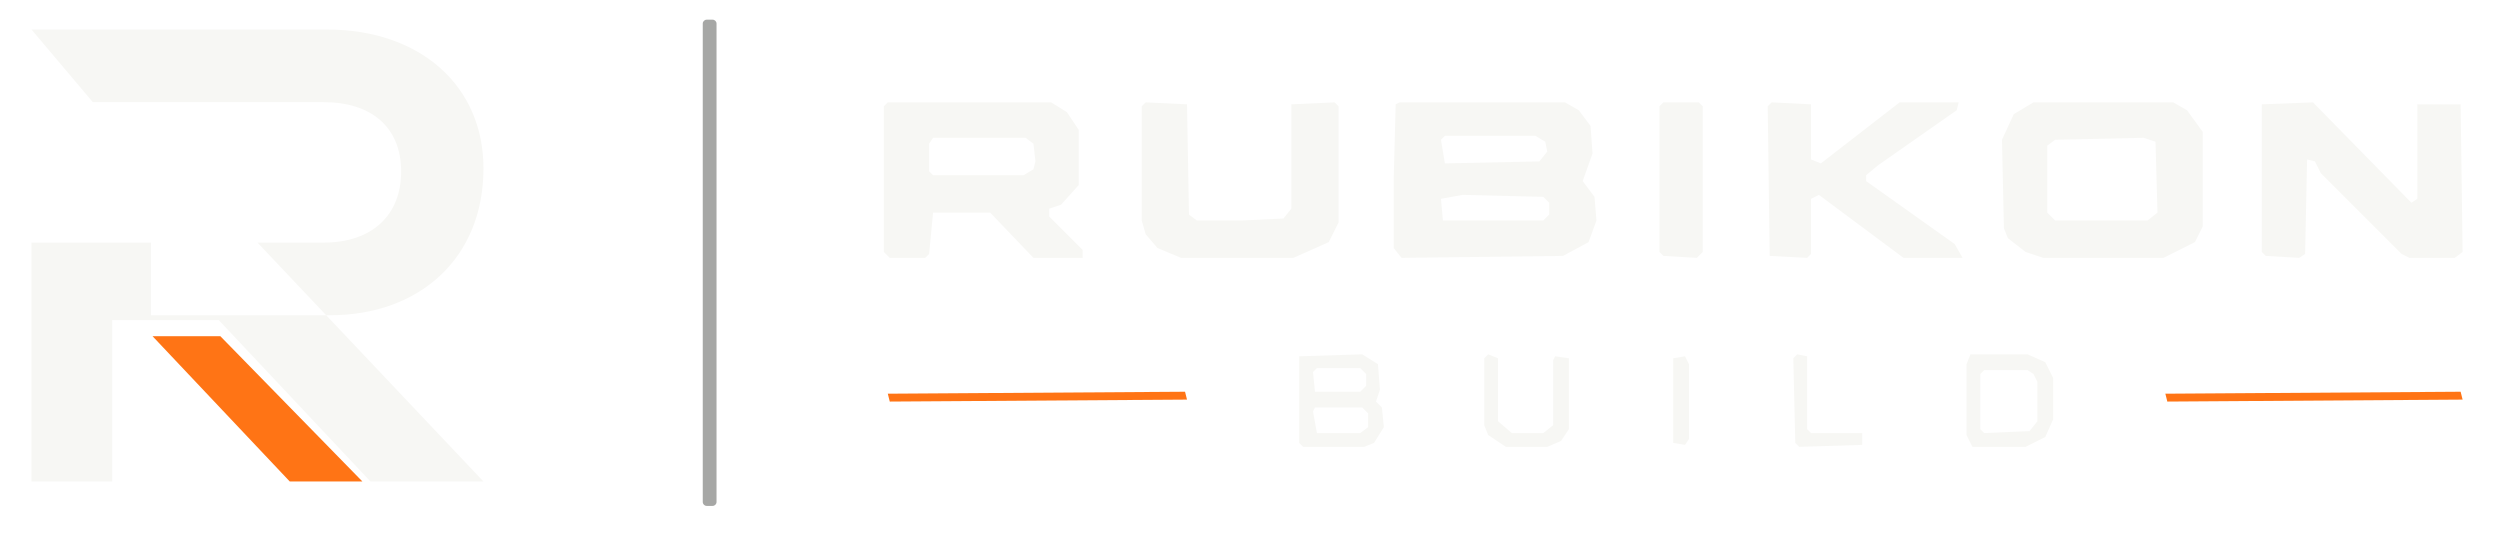
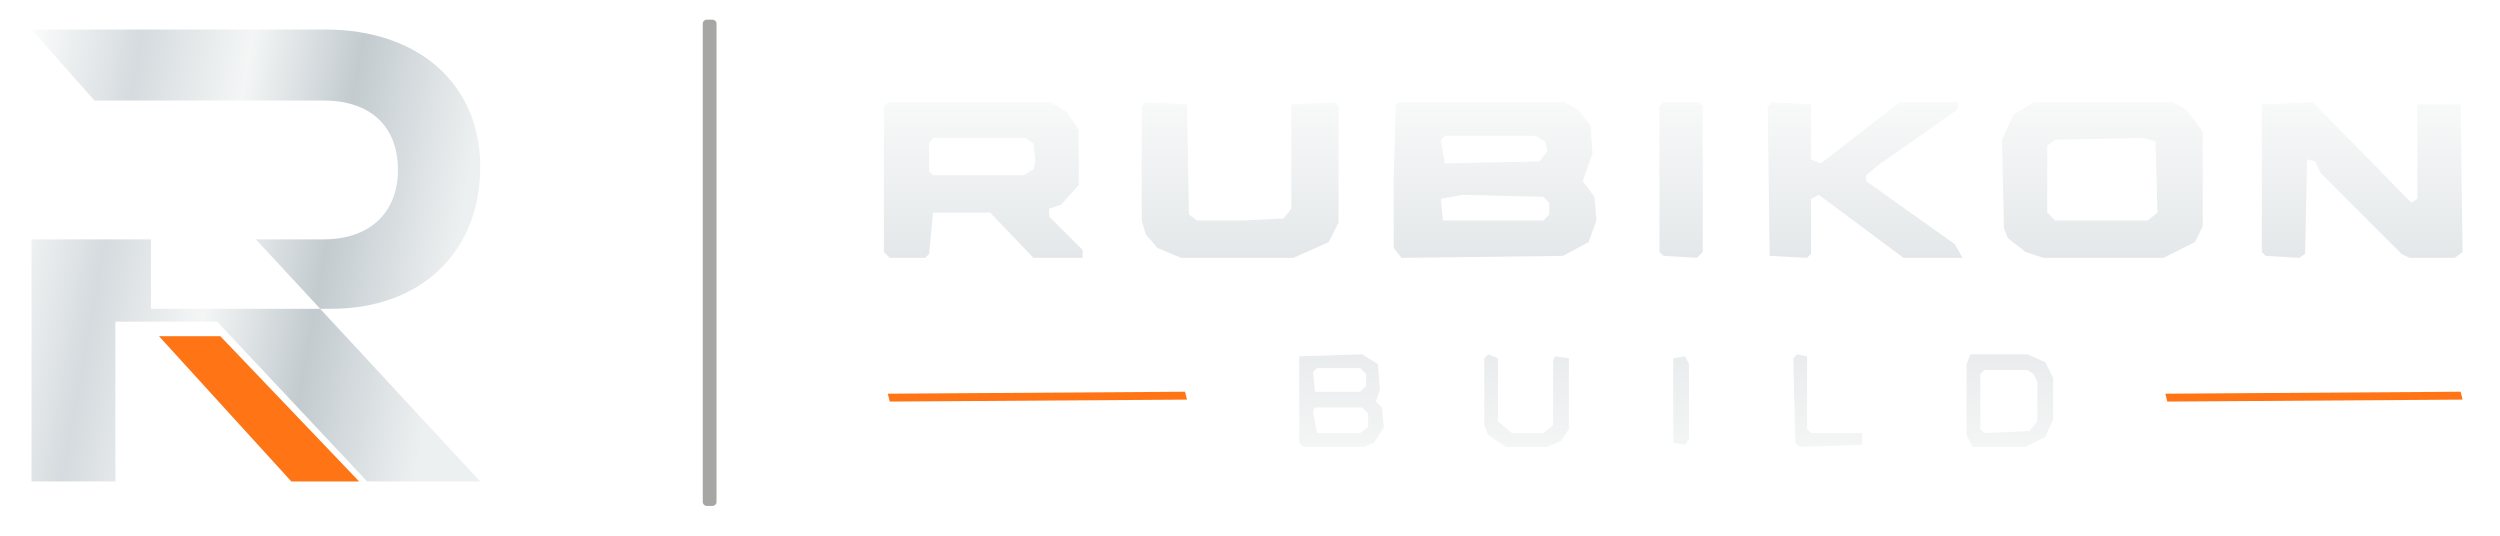
<svg xmlns="http://www.w3.org/2000/svg" width="1270" height="272" viewBox="72 88 1270 272" fill-rule="evenodd" role="img" aria-label="RUBIKON BUILD">
+   <defs>
+     <linearGradient id="mark-steel" x1="0" y1="0" x2="1" y2=".18">
+       <stop offset="0" stop-color="#FBFCFC" />
+       <stop offset=".24" stop-color="#D5DBDE" />
+       <stop offset=".48" stop-color="#F4F6F6" />
+       <stop offset=".72" stop-color="#C3CBCF" />
+       <stop offset="1" stop-color="#EDF0F1" />
+     </linearGradient>
+     <linearGradient id="word-steel" x1="0" y1="0" x2="0" y2="1">
+       <stop stop-color="#F8F9F9" />
+       <stop offset=".52" stop-color="#E1E5E7" />
+       <stop offset="1" stop-color="#F4F5F5" />
+     </linearGradient>
+   </defs>
  <g transform="translate(88 103) scale(.82)">
-     <path fill="#F7F7F4" d="M0 0H183C241 0 280 35 280 86C280 142 240 177 185 177H74V132H181C211 132 229 115 229 88C229 60 210 45 181 45H38ZM0 132H140L280 280H210L116 180H50V280H0Z" />
-     <path fill="#FF7415" d="M75 190H117L205 280H160Z" />
+     <path fill="url(#mark-steel)" d="M0 0H182C240 0 278 34 278 85C278 139 240 173 186 173H74V130H181C210 130 227 113 227 87C227 59 209 44 181 44H39ZM0 130H139L278 280H208L115 181H52V280H0Z" />
+     <path fill="#FF7415" d="M79 190H117L203 280H161Z" />
  </g>
  <rect x="429" y="98" width="7" height="247" rx="2" fill="#A6A7A5" />
-   <path fill="#F7F7F4" d="M521 142L523 140L606 140L614 145L620 154L620 182L611 192L605 194L605 198L622 215L622 219L597 219L575 196L546 196L544 217L542 219L524 219L521 216ZM544 161L544 175L546 177L592 177L597 174L598 170L597 161L593 158L546 158ZM652 142L654 140L675 141L676 197L680 200L703 200L724 199L728 194L728 141L750 140L752 142L752 201L747 211L729 219L672 219L660 214L654 207L652 200ZM732 269L764 268L772 273L773 286L771 292L774 295L775 305L770 313L765 315L734 315L732 313ZM739 277L740 287L763 287L766 284L766 278L763 275L741 275ZM739 297L741 308L763 308L767 305L767 298L764 295L740 295ZM780 179L781 141L783 140L867 140L874 144L880 152L881 166L876 180L882 188L883 200L879 211L866 218L784 219L780 214ZM804 159L806 171L854 170L858 165L857 160L852 157L806 157ZM804 189L805 200L856 200L859 197L859 191L856 188L815 187ZM826 270L828 268L833 270L833 302L840 308L856 308L861 304L861 271L862 269L869 270L869 306L865 312L858 315L837 315L828 309L826 304ZM915 142L917 140L935 140L937 142L937 216L934 219L917 218L915 216ZM922 270L928 269L930 273L930 311L928 314L922 313ZM970 142L972 140L992 141L992 169L997 171L1037 140L1067 140L1066 144L1026 172L1020 177L1020 180L1065 212L1069 219L1039 219L996 187L992 189L992 217L990 219L971 218ZM983 270L985 268L990 269L990 306L992 308L1018 308L1018 314L986 315L984 313ZM1071 273L1073 268L1102 268L1111 272L1115 280L1115 301L1111 310L1101 315L1074 315L1071 309ZM1078 278L1078 306L1080 308L1103 307L1107 302L1107 282L1105 278L1102 276L1080 276ZM1089 159L1095 146L1105 140L1176 140L1183 144L1191 155L1191 203L1187 211L1171 219L1110 219L1101 216L1092 209L1090 204ZM1112 162L1112 196L1116 200L1163 200L1168 196L1167 160L1161 158L1116 159ZM1221 141L1247 140L1297 191L1300 189L1300 141L1322 141L1323 216L1319 219L1296 219L1292 217L1251 176L1248 170L1244 169L1243 217L1240 219L1223 218L1221 216Z" />
+   <path fill="url(#word-steel)" d="M521 142L523 140L606 140L614 145L620 154L620 182L611 192L605 194L605 198L622 215L622 219L597 219L575 196L546 196L544 217L542 219L524 219L521 216ZM544 161L544 175L546 177L592 177L597 174L598 170L597 161L593 158L546 158ZM652 142L654 140L675 141L676 197L680 200L703 200L724 199L728 194L728 141L750 140L752 142L752 201L747 211L729 219L672 219L660 214L654 207L652 200ZM732 269L764 268L772 273L773 286L771 292L774 295L775 305L770 313L765 315L734 315L732 313ZM739 277L740 287L763 287L766 284L766 278L763 275L741 275ZM739 297L741 308L763 308L767 305L767 298L764 295L740 295ZM780 179L781 141L783 140L867 140L874 144L880 152L881 166L876 180L882 188L883 200L879 211L866 218L784 219L780 214ZM804 159L806 171L854 170L858 165L857 160L852 157L806 157ZM804 189L805 200L856 200L859 197L859 191L856 188L815 187ZM826 270L828 268L833 270L833 302L840 308L856 308L861 304L861 271L862 269L869 270L869 306L865 312L858 315L837 315L828 309L826 304ZM915 142L917 140L935 140L937 142L937 216L934 219L917 218L915 216ZM922 270L928 269L930 273L930 311L928 314L922 313ZM970 142L972 140L992 141L992 169L997 171L1037 140L1067 140L1066 144L1026 172L1020 177L1020 180L1065 212L1069 219L1039 219L996 187L992 189L992 217L990 219L971 218ZM983 270L985 268L990 269L990 306L992 308L1018 308L1018 314L986 315L984 313ZM1071 273L1073 268L1102 268L1111 272L1115 280L1115 301L1111 310L1101 315L1074 315L1071 309ZM1078 278L1078 306L1080 308L1103 307L1107 302L1107 282L1105 278L1102 276L1080 276ZM1089 159L1095 146L1105 140L1176 140L1183 144L1191 155L1191 203L1187 211L1171 219L1110 219L1101 216L1092 209L1090 204ZM1112 162L1112 196L1116 200L1163 200L1168 196L1167 160L1161 158L1116 159ZM1221 141L1247 140L1297 191L1300 189L1300 141L1322 141L1323 216L1319 219L1296 219L1292 217L1251 176L1248 170L1244 169L1243 217L1240 219L1223 218L1221 216Z" />
  <path fill="#FF7415" d="M523 288L674 287L675 291L524 292ZM1172 288L1322 287L1323 291L1173 292Z" />
</svg>
